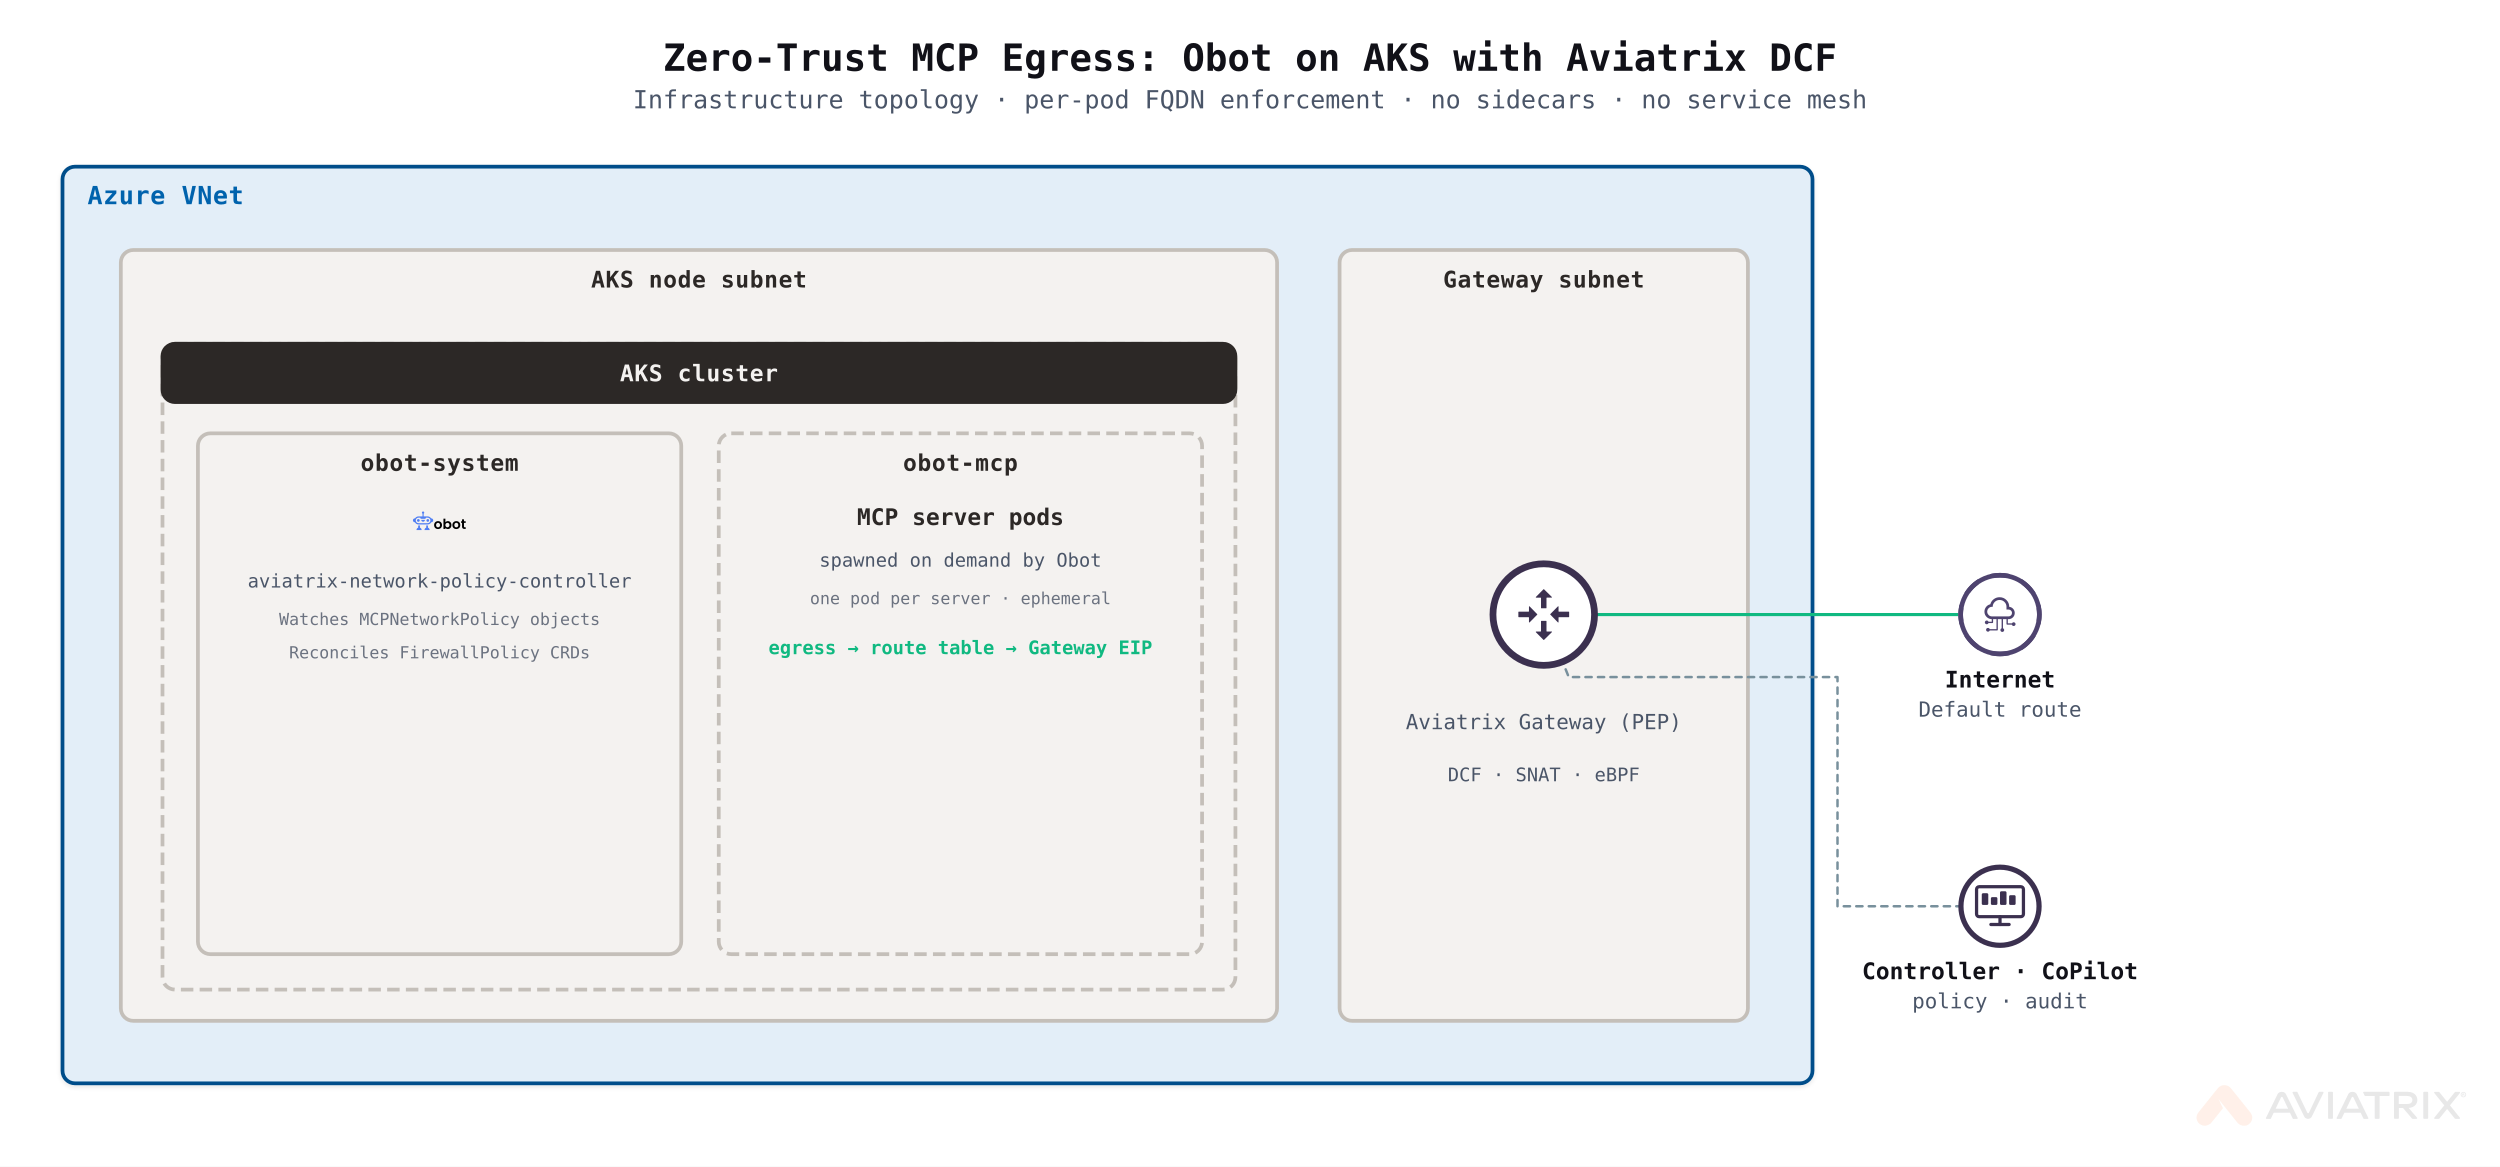
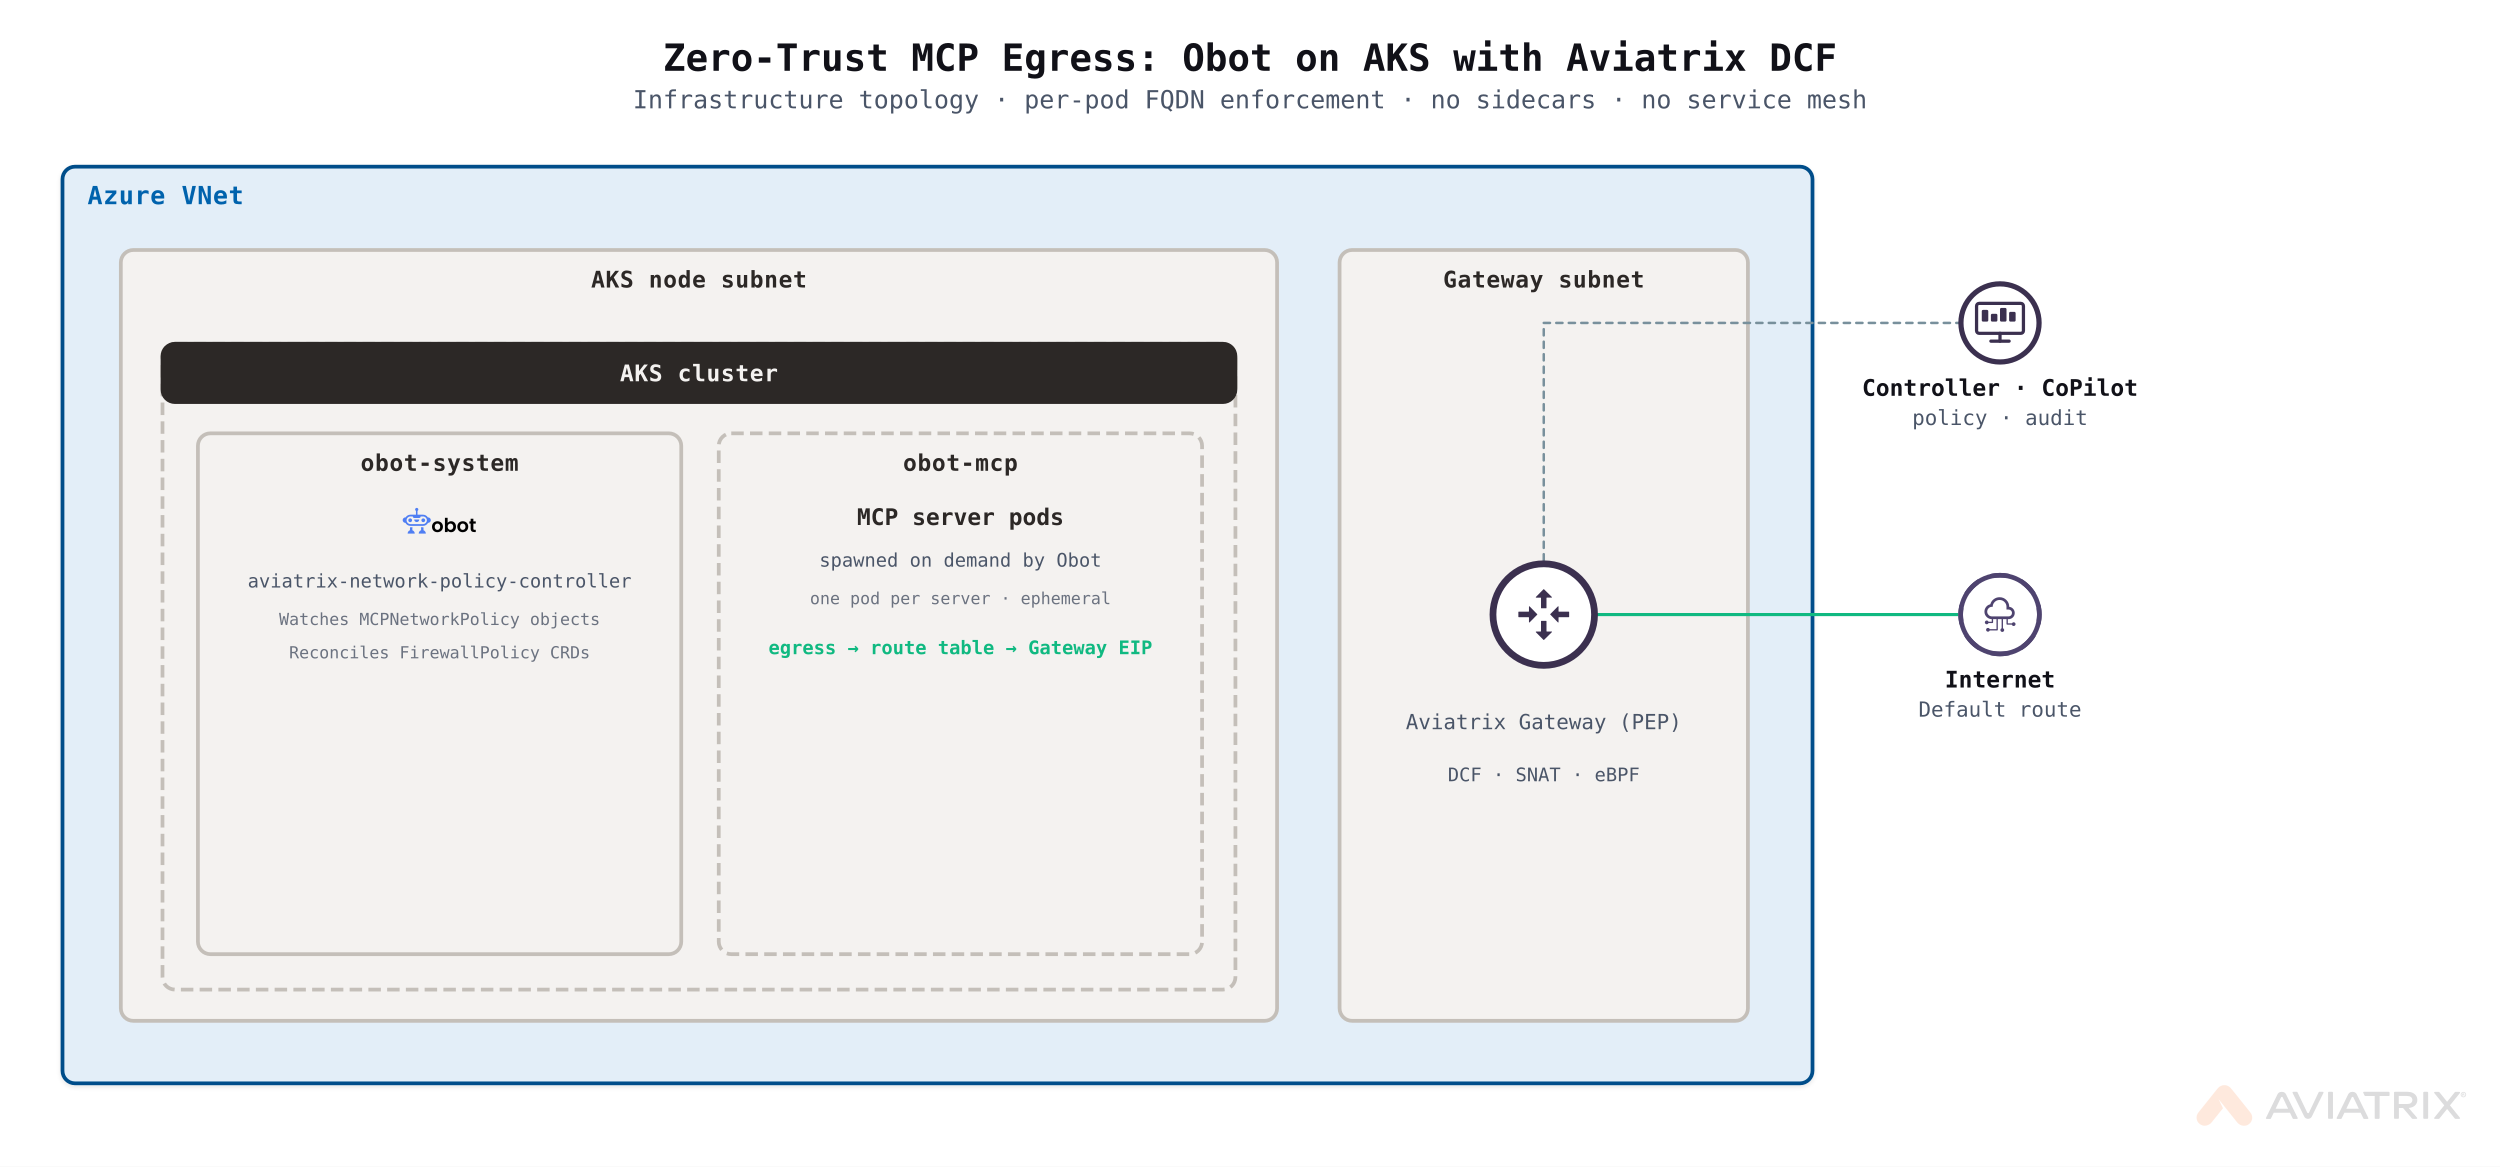
<svg xmlns="http://www.w3.org/2000/svg" viewBox="0 0 1200 560" width="1200" height="560">
  <defs>
    <filter id="shadow-sm" x="-2%" y="-2%" width="104%" height="108%">
      <feDropShadow dx="0" dy="1" stdDeviation="1" flood-color="#000" flood-opacity="0.10" />
    </filter>
    <filter id="shadow-md" x="-2%" y="-2%" width="104%" height="108%">
      <feDropShadow dx="0" dy="1" stdDeviation="1.5" flood-color="#000" flood-opacity="0.12" />
    </filter>
    <linearGradient id="avx-gradient" x1="0" y1="0" x2="0" y2="1">
      <stop offset="0%" stop-color="#fa6b1e" />
      <stop offset="100%" stop-color="#e24c01" />
    </linearGradient>
    <marker id="arrow-end" viewBox="0 0 10 10" refX="9" refY="5" markerWidth="9" markerHeight="9" orient="auto-start-reverse">
      <path d="M 0 0 L 10 5 L 0 10 z" fill="#78909C" />
    </marker>
    <marker id="arrow-end-accent" viewBox="0 0 10 10" refX="9" refY="5" markerWidth="9" markerHeight="9" orient="auto-start-reverse">
      <path d="M 0 0 L 10 5 L 0 10 z" fill="#fa6b1e" />
    </marker>
  </defs>
  <rect width="1200" height="560" fill="#FFFFFF" rx="0" stroke="none" stroke-width="1" />
  <text x="600.0" y="34" text-anchor="middle" font-family="'Anthropic Sans', 'SF Mono', ui-monospace, 'Segoe UI Mono', monospace" font-size="18" font-weight="700" fill="#111118">Zero-Trust MCP Egress: Obot on AKS with Aviatrix DCF</text>
  <text x="600.0" y="52" text-anchor="middle" font-family="'Anthropic Sans', 'SF Mono', ui-monospace, 'Segoe UI Mono', monospace" font-size="12" font-weight="400" fill="#4A5568">Infrastructure topology · per-pod FQDN enforcement · no sidecars · no service mesh</text>
  <g class="containers">
    <g id="container-vpc" opacity="1">
      <rect x="30" y="80" width="840" height="440" rx="6" ry="6" fill="#E3EEF8" stroke="#004E8A" stroke-width="1.8" filter="url(#shadow-sm)" />
      <text x="42" y="98" text-anchor="start" font-family="'Anthropic Sans', 'SF Mono', ui-monospace, 'Segoe UI Mono', monospace" font-size="12" font-weight="600" fill="#0062AD" letter-spacing="0.3">Azure VNet</text>
    </g>
    <g id="container-priv-subnet" opacity="1">
      <rect x="58" y="120" width="555" height="370" rx="6" ry="6" fill="#F4F2F0" stroke="#C4BFB9" stroke-width="1.8" />
      <text x="335.5" y="138" text-anchor="middle" font-family="'Anthropic Sans', 'SF Mono', ui-monospace, 'Segoe UI Mono', monospace" font-size="11" font-weight="600" fill="#2c2826" letter-spacing="0.3">AKS node subnet</text>
    </g>
    <g id="container-eks" opacity="1">
      <rect x="78" y="165" width="515" height="310" rx="6" ry="6" fill="#F4F2F0" stroke="#C4BFB9" stroke-width="1.8" stroke-dasharray="6 3" />
    </g>
    <g id="container-pub-subnet" opacity="1">
      <rect x="643" y="120" width="196" height="370" rx="6" ry="6" fill="#F4F2F0" stroke="#C4BFB9" stroke-width="1.8" />
      <text x="741.0" y="138" text-anchor="middle" font-family="'Anthropic Sans', 'SF Mono', ui-monospace, 'Segoe UI Mono', monospace" font-size="11" font-weight="600" fill="#2c2826" letter-spacing="0.3">Gateway subnet</text>
    </g>
    <g id="container-ns-system" opacity="1">
      <rect x="95" y="208" width="232" height="250" rx="6" ry="6" fill="#F4F2F0" stroke="#C4BFB9" stroke-width="1.8" />
      <text x="211.0" y="226" text-anchor="middle" font-family="'Anthropic Sans', 'SF Mono', ui-monospace, 'Segoe UI Mono', monospace" font-size="11" font-weight="600" fill="#2c2826" letter-spacing="0.3">obot-system</text>
    </g>
    <g id="container-ns-mcp" opacity="1">
      <rect x="345" y="208" width="232" height="250" rx="6" ry="6" fill="#F4F2F0" stroke="#C4BFB9" stroke-width="1.8" stroke-dasharray="6 3" />
      <text x="461.0" y="226" text-anchor="middle" font-family="'Anthropic Sans', 'SF Mono', ui-monospace, 'Segoe UI Mono', monospace" font-size="11" font-weight="600" fill="#2c2826" letter-spacing="0.3">obot-mcp</text>
    </g>
    <g id="container-eks-bar" opacity="1">
      <rect x="78" y="165" width="515" height="28" rx="6" ry="6" fill="#2c2826" stroke="#2c2826" stroke-width="1.8" />
      <text x="335.5" y="183" text-anchor="middle" font-family="'Anthropic Sans', 'SF Mono', ui-monospace, 'Segoe UI Mono', monospace" font-size="11" font-weight="600" fill="#F4F2F0" letter-spacing="0.3">AKS cluster</text>
    </g>
  </g>
  <g class="connections">
    <g class="connection">
      <path d="M 741 295 L 960 295" fill="none" stroke="#10b981" stroke-width="1.5" marker-end="url(#arrow-end)" stroke-linecap="round" stroke-linejoin="round" />
    </g>
    <g class="connection">
-       <path d="M 960 435 L 882 435 L 882 325 L 753 325 L 741 295" fill="none" stroke="#78909C" stroke-width="1.2" stroke-dasharray="3 3" marker-end="url(#arrow-end)" stroke-linecap="round" stroke-linejoin="round" />
+       <path d="M 960 155 L 741 155 L 741 295" fill="none" stroke="#78909C" stroke-width="1.2" stroke-dasharray="3 3" marker-end="url(#arrow-end)" stroke-linecap="round" stroke-linejoin="round" />
    </g>
  </g>
  <g class="nodes">
    <g id="node-obot-logo">
-       <svg x="198.0" y="237.0" width="26" height="26" viewBox="0 0 1892.2 720.92" overflow="visible">
+       <svg x="193.0" y="232.0" width="36" height="36" viewBox="0 0 1892.2 720.92" overflow="visible">
        <style type="text/css">
	.st0{display:none;}
	.st1{display:inline;}
	.st2{font-family:'Poppins-SemiBold';}
	.st3{font-size:155.091px;}
	.st4{fill-rule:evenodd;clip-rule:evenodd;fill:#380067;}
	.st5{fill-rule:evenodd;clip-rule:evenodd;fill:#4F7EF3;}
</style>
        <g class="st0">
          <text transform="matrix(1 0 0 1 1070.963 390.6344)" class="st1 st2 st3">otto8</text>
          <g transform="matrix(2.51673,0,0,2.51673,9659.41,-9226.53)" class="st1">
            <g id="ic1_icon-black">
              <path id="ic1_otto8-icon-black" class="st4" d="M-3462.15,3741.84c-2.84,0-5.18,2.34-5.18,5.18l0,0c0.01,1.89,1.05,3.63,2.71,4.54     v12.11h-17.67c-6.58,0-12.34,3.52-15.49,8.77c-0.23-0.04-0.46-0.06-0.69-0.09c-4.81,0-8.77,3.96-8.77,8.77l0,0     c0,4.81,3.96,8.77,8.77,8.77c0.06,0,0.11-0.01,0.17-0.01c3.02,5.74,9.07,9.67,16.02,9.67h40.29c6.95,0,13-3.93,16.02-9.68     c0.06,0,0.11,0.01,0.17,0.02c4.81,0,8.77-3.96,8.77-8.77l0,0c0-4.81-3.96-8.77-8.77-8.77c-0.23,0.02-0.46,0.05-0.69,0.09     c-3.16-5.24-8.92-8.77-15.49-8.77h-17.67v-12.11c1.66-0.91,2.7-2.65,2.71-4.54l0,0     C-3456.97,3744.18-3459.31,3741.84-3462.15,3741.84L-3462.15,3741.84z M-3482.29,3769.34h7.59c-0.01,0.11-0.02,0.21-0.02,0.33     c0,2.56,2.06,4.63,4.63,4.63h15.89c2.56,0,4.63-2.06,4.63-4.63c0-0.11-0.01-0.22-0.02-0.33h7.59c6.92,0,12.38,5.43,12.38,12.26     c0,6.83-5.46,12.26-12.38,12.26h-40.29c-6.92,0-12.38-5.43-12.38-12.26C-3494.67,3774.77-3489.21,3769.34-3482.29,3769.34     L-3482.29,3769.34z M-3483.13,3775.52L-3483.13,3775.52c-3.34,0-6.08,2.74-6.08,6.08l0,0c0,3.33,2.74,6.08,6.08,6.08l0,0     c3.34,0,6.08-2.75,6.08-6.08l0,0C-3477.05,3778.26-3479.79,3775.52-3483.13,3775.52z M-3441.16,3775.52     c-3.34,0-6.08,2.74-6.08,6.08l0,0c0,3.33,2.74,6.08,6.08,6.08l0,0c3.34,0,6.08-2.75,6.08-6.08l0,0     C-3435.08,3778.26-3437.83,3775.52-3441.16,3775.52L-3441.16,3775.52z M-3470.34,3779.16c0,4.53,3.67,8.2,8.2,8.2     c4.53,0,8.2-3.67,8.2-8.2H-3470.34z M-3483.52,3803.87c-0.21,1.19-0.32,2.41-0.32,3.66v5.99c-4.39,1.6-7.52,5.8-7.52,10.74h22.89     c0-5-3.21-9.23-7.67-10.79v-5.93c0-1.25,0.16-2.46,0.47-3.61h-6.61C-3482.71,3803.92-3483.12,3803.9-3483.52,3803.87z      M-3440.77,3803.87c-0.41,0.03-0.82,0.05-1.23,0.05h-6.61c0.3,1.15,0.47,2.36,0.47,3.61v5.93c-4.46,1.56-7.67,5.8-7.67,10.79     h22.89c0-4.94-3.14-9.14-7.52-10.74v-5.99C-3440.44,3806.28-3440.56,3805.06-3440.77,3803.87z M-3447.09,3816.16     c1.59,0,2.83,1.19,2.83,2.88c0,1.69-1.24,2.88-2.83,2.88c-1.58,0-2.83-1.19-2.83-2.88     C-3449.92,3817.34-3448.68,3816.16-3447.09,3816.16z M-3441.37,3816.16c1.2,0,1.82,0.66,1.82,1.46c0,0.6-0.34,1.06-0.89,1.27     c0.63,0.19,1.03,0.69,1.03,1.38c0,1-0.79,1.64-1.96,1.64c-1.16,0-1.95-0.64-1.95-1.64c0-0.7,0.41-1.2,1.02-1.38     c-0.57-0.22-0.89-0.65-0.89-1.27C-3443.18,3816.81-3442.57,3816.16-3441.37,3816.16z M-3441.37,3816.74     c-0.68,0-1.14,0.33-1.14,0.98c0,0.57,0.47,0.94,1.14,0.94c0.68,0,1.15-0.38,1.15-0.95     C-3440.22,3817.07-3440.67,3816.74-3441.37,3816.74z M-3447.09,3816.79c-1.19,0-2.08,0.86-2.08,2.24c0,1.38,0.89,2.24,2.08,2.24     s2.08-0.86,2.08-2.24C-3445.02,3817.65-3445.91,3816.79-3447.09,3816.79z M-3441.37,3819.19c-0.71,0-1.28,0.32-1.28,1.05     c0,0.65,0.5,1.09,1.28,1.09c0.79,0,1.27-0.44,1.27-1.09C-3440.09,3819.54-3440.64,3819.19-3441.37,3819.19z" />
            </g>
          </g>
        </g>
        <g>
          <path d="M821.02,630.46c-20.7-11.47-36.95-27.72-48.75-48.75c-11.81-21.02-17.7-45.27-17.7-72.76c0-27.48,6.06-51.74,18.19-72.76   c12.13-21.02,28.7-37.27,49.72-48.75c21.02-11.48,44.46-17.22,70.34-17.22c25.87,0,49.31,5.75,70.34,17.22   c21.02,11.48,37.59,27.73,49.72,48.75c12.13,21.02,18.19,45.28,18.19,72.76c0,27.49-6.23,51.74-18.67,72.76   c-12.45,21.02-29.27,37.28-50.45,48.75c-21.18,11.48-44.87,17.22-71.06,17.22C865,647.68,841.71,641.94,821.02,630.46z    M925.55,579.53c10.83-5.98,19.48-14.95,25.95-26.92c6.47-11.96,9.7-26.51,9.7-43.66c0-25.54-6.71-45.19-20.13-58.94   c-13.42-13.74-29.83-20.62-49.24-20.62c-19.4,0-35.65,6.88-48.75,20.62c-13.1,13.75-19.65,33.39-19.65,58.94   c0,25.55,6.38,45.2,19.16,58.93c12.77,13.75,28.86,20.62,48.27,20.62C903.16,588.5,914.72,585.51,925.55,579.53z" />
          <path d="M1185.06,382.34c15.35-8.08,32.9-12.13,52.63-12.13c22.96,0,43.73,5.66,62.33,16.98c18.59,11.32,33.3,27.41,44.14,48.26   c10.83,20.86,16.25,45.04,16.25,72.52c0,27.49-5.42,51.83-16.25,73c-10.84,21.19-25.55,37.6-44.14,49.24   c-18.6,11.64-39.37,17.46-62.33,17.46c-20.05,0-37.59-3.96-52.63-11.88c-15.04-7.92-27.09-18.19-36.14-30.8v38.32h-67.91V284.36   h67.91v129.51C1157.66,400.94,1169.7,390.43,1185.06,382.34z M1281.11,466.02c-6.63-11.8-15.36-20.78-26.19-26.92   c-10.84-6.14-22.56-9.22-35.17-9.22c-12.29,0-23.85,3.15-34.68,9.46c-10.84,6.3-19.57,15.45-26.19,27.41   c-6.63,11.97-9.94,26.04-9.94,42.2c0,16.17,3.31,30.24,9.94,42.2c6.62,11.97,15.35,21.1,26.19,27.41   c10.83,6.31,22.39,9.46,34.68,9.46c12.61,0,24.33-3.23,35.17-9.7c10.83-6.47,19.56-15.68,26.19-27.65   c6.62-11.96,9.94-26.19,9.94-42.69C1291.05,491.81,1287.73,477.83,1281.11,466.02z" />
          <path d="M1459.37,630.46c-20.7-11.47-36.95-27.72-48.75-48.75c-11.81-21.02-17.7-45.27-17.7-72.76c0-27.48,6.06-51.74,18.19-72.76   c12.13-21.02,28.7-37.27,49.72-48.75c21.02-11.48,44.46-17.22,70.34-17.22c25.87,0,49.31,5.75,70.34,17.22   c21.02,11.48,37.59,27.73,49.72,48.75c12.13,21.02,18.19,45.28,18.19,72.76c0,27.49-6.23,51.74-18.67,72.76   c-12.45,21.02-29.27,37.28-50.45,48.75c-21.18,11.48-44.87,17.22-71.06,17.22C1503.34,647.68,1480.06,641.94,1459.37,630.46z    M1563.9,579.53c10.83-5.98,19.48-14.95,25.95-26.92c6.47-11.96,9.7-26.51,9.7-43.66c0-25.54-6.71-45.19-20.13-58.94   c-13.42-13.74-29.84-20.62-49.24-20.62c-19.4,0-35.65,6.88-48.75,20.62c-13.1,13.75-19.65,33.39-19.65,58.94   c0,25.55,6.38,45.2,19.16,58.93c12.77,13.75,28.86,20.62,48.27,20.62C1541.51,588.5,1553.06,585.51,1563.9,579.53z" />
          <path d="M1798.43,430.37v130c0,9.06,2.18,15.6,6.55,19.65c4.36,4.05,11.72,6.06,22.07,6.06h31.53v57.24h-42.69   c-57.24,0-85.86-27.81-85.86-83.43V430.37h-32.02v-55.78h32.02v-66.45h68.4v66.45h60.15v55.78H1798.43z" />
        </g>
        <g id="ic1_icon-black_00000129166214560931710720000014079342250062017976_">
          <path id="ic1_otto8-icon-black_00000052808708928244291080000007683698333036600744_" class="st5" d="M369.51,33.52   c-22.36,0-40.77,18.41-40.77,40.77l0,0c0.04,14.86,8.23,28.61,21.3,35.7v95.32H210.94c-51.76,0-97.1,27.73-121.96,69.01   c-1.81-0.3-3.63-0.51-5.45-0.68c-37.86,0-69.01,31.14-69.01,69.01l0,0c0,37.86,31.15,69.01,69.01,69.01   c0.44-0.03,0.87-0.07,1.31-0.1c23.75,45.19,71.4,76.13,126.1,76.13h317.14c54.71,0,102.36-30.94,126.11-76.17   c0.44,0.03,0.87,0.1,1.3,0.14c37.86,0,69.01-31.14,69.01-69.01l0,0c0-37.86-31.15-69.01-69.01-69.01   c-1.83,0.17-3.64,0.37-5.45,0.68c-24.86-41.28-70.2-69.04-121.96-69.04H388.97v-95.29c13.07-7.13,21.26-20.84,21.3-35.7l0,0   C410.27,51.93,391.87,33.52,369.51,33.52L369.51,33.52z M210.94,250h59.73c-0.06,0.84-0.13,1.69-0.13,2.57   c0,20.16,16.24,36.41,36.42,36.41h125.09c20.18,0,36.42-16.25,36.42-36.41c0-0.88-0.07-1.72-0.13-2.57h59.73   c54.48,0,97.47,42.73,97.47,96.5c0,53.74-42.99,96.5-97.47,96.5H210.94c-54.48,0-97.47-42.76-97.47-96.5   C113.47,292.73,156.46,250,210.94,250L210.94,250z M204.34,298.64L204.34,298.64c-26.26,0-47.86,21.58-47.86,47.86l0,0   c0,26.25,21.6,47.86,47.86,47.86l0,0c26.26,0,47.86-21.62,47.86-47.86l0,0C252.2,320.22,230.59,298.64,204.34,298.64z    M534.68,298.64c-26.26,0-47.86,21.58-47.86,47.86l0,0c0,26.25,21.6,47.86,47.86,47.86l0,0c26.26,0,47.86-21.62,47.86-47.86l0,0   C582.54,320.22,560.93,298.64,534.68,298.64L534.68,298.64z M305,327.32c0,35.63,28.88,64.52,64.51,64.52   c35.63,0,64.51-28.88,64.51-64.52H305z M201.23,521.81c-1.62,9.36-2.55,18.95-2.55,28.78v47.12c-34.52,12.63-59.2,45.67-59.2,84.55   h180.19c0-39.32-25.25-72.66-60.38-84.95v-46.71c0-9.86,1.3-19.35,3.67-28.41h-52.02C207.67,522.18,204.44,522.04,201.23,521.81z    M537.79,521.81c-3.21,0.24-6.44,0.37-9.71,0.37h-52.02c2.37,9.05,3.67,18.54,3.67,28.41v46.71   c-35.14,12.29-60.38,45.63-60.38,84.95h180.2c0-38.88-24.68-71.91-59.2-84.51v-47.15C540.34,540.76,539.41,531.16,537.79,521.81z" />
        </g>
      </svg>
    </g>
    <g id="node-gw">
      <svg x="715.0" y="269.0" width="52" height="52" viewBox="0 0 128 128" overflow="visible">
        <circle cx="64" cy="64" r="60" fill="white" stroke="#3B304F" stroke-width="8" />
        <path fill="#3B304F" d="M54.697 43.189L63.64 34.139C63.878 33.954 64.115 33.954 64.36 34.139L73.534 43.189C73.717 43.374 73.778 43.613 73.602 43.791C73.534 43.969 73.358 44.031 73.174 43.969H67.705C67.468 43.969 67.23 44.209 67.23 44.448V56.141C67.23 56.381 67.047 56.566 66.809 56.566H61.245C61.001 56.634 60.756 56.442 60.756 56.203V44.455C60.756 44.216 60.58 43.976 60.349 43.976H55.056C54.758 43.976 54.581 43.736 54.581 43.428C54.636 43.38 54.636 43.257 54.697 43.196V43.189ZM73.541 84.811L64.36 93.861C64.115 94.046 63.871 94.046 63.634 93.861L54.69 84.811C54.514 84.572 54.568 84.264 54.812 84.147C54.88 84.092 54.934 84.031 55.05 84.031H60.343C60.573 84.031 60.75 83.791 60.75 83.552V71.859C60.75 71.619 60.933 71.434 61.17 71.434H66.816C67.054 71.434 67.237 71.612 67.237 71.859V83.552C67.237 83.791 67.474 84.031 67.712 84.031H72.937C73.174 83.853 73.48 83.908 73.656 84.147C73.778 84.332 73.724 84.626 73.534 84.811H73.541ZM46.533 72.872V67.532C46.533 67.3 46.296 67.122 46.058 67.053H34.475C34.231 67.053 34 66.882 34 66.642V61.002C34 60.762 34.231 60.591 34.475 60.522H46.058C46.296 60.522 46.533 60.344 46.533 60.112V54.772C46.479 54.525 46.601 54.293 46.778 54.224C46.954 54.108 47.198 54.224 47.321 54.347L56.257 63.521C56.441 63.699 56.441 63.931 56.257 64.123L47.314 73.173C47.137 73.358 46.893 73.413 46.717 73.297C46.581 73.173 46.527 72.995 46.527 72.872H46.533ZM81.467 54.765V60.105C81.467 60.351 81.704 60.529 81.942 60.529H93.525C93.769 60.598 94 60.769 94 61.008V66.642C94 66.889 93.769 67.067 93.525 67.067H81.942C81.704 67.135 81.467 67.306 81.467 67.546V72.886C81.521 73.119 81.344 73.297 81.1 73.365C80.924 73.365 80.802 73.297 80.693 73.18L71.736 64.007C71.559 63.829 71.559 63.596 71.736 63.404L80.693 54.354C80.802 54.169 81.1 54.115 81.283 54.231C81.467 54.354 81.521 54.594 81.467 54.779V54.765Z" />
      </svg>
      <text x="741" y="350.0" text-anchor="middle" font-family="'Anthropic Sans', 'SF Mono', ui-monospace, 'Segoe UI Mono', monospace" font-size="10" font-weight="400" fill="#4A5568">Aviatrix Gateway (PEP)</text>
    </g>
    <g id="node-igw">
      <svg x="940.0" y="275.0" width="40" height="40" viewBox="0 0 72 72" overflow="visible">
        <circle cx="36" cy="36" r="36" fill="white" />
        <path d="M72 36C72 55.882 55.882 72 36 72C16.118 72 0 55.882 0 36C0 16.118 16.118 0 36 0C55.882 0 72 16.118 72 36ZM4.032 36C4.032 53.655 18.345 67.968 36 67.968C53.655 67.968 67.968 53.655 67.968 36C67.968 18.345 53.655 4.032 36 4.032C18.345 4.032 4.032 18.345 4.032 36Z" fill="#4E436F" />
        <path fill-rule="evenodd" clip-rule="evenodd" d="M71.382 42.677C71.504 42.025 71.609 41.366 71.696 40.702C71.897 39.163 72 37.594 72 36C72 34.406 71.897 32.837 71.696 31.298C71.609 30.634 71.504 29.975 71.382 29.323C71.258 28.664 71.117 28.012 70.958 27.366C68.885 27.753 67.453 29.699 67.729 31.815C67.908 33.183 68 34.58 68 36C68 37.42 67.908 38.817 67.729 40.185C67.453 42.301 68.885 44.246 70.958 44.633C71.117 43.988 71.258 43.336 71.382 42.677ZM66.82 54.614C65.08 53.422 62.691 53.786 61.391 55.479C59.686 57.697 57.697 59.686 55.479 61.391C53.786 62.691 53.422 65.08 54.614 66.82C55.186 66.474 55.747 66.113 56.297 65.737C56.848 65.36 57.388 64.968 57.916 64.562C60.41 62.646 62.646 60.41 64.562 57.916C64.968 57.388 65.36 56.848 65.737 56.297C66.113 55.747 66.474 55.186 66.82 54.614ZM44.633 70.958C44.246 68.885 42.301 67.453 40.185 67.729C38.817 67.908 37.42 68 36 68C34.58 68 33.183 67.908 31.815 67.729C29.699 67.453 27.753 68.885 27.366 70.958C28.012 71.117 28.664 71.258 29.323 71.382C29.975 71.504 30.634 71.609 31.298 71.696C32.837 71.897 34.406 72 36 72C37.594 72 39.163 71.897 40.702 71.696C41.366 71.609 42.025 71.504 42.677 71.382C43.336 71.258 43.988 71.117 44.633 70.958ZM17.386 66.82C18.578 65.08 18.214 62.691 16.521 61.391C14.303 59.686 12.314 57.697 10.609 55.479C9.309 53.786 6.92 53.422 5.18 54.614C5.526 55.186 5.887 55.747 6.263 56.297C6.64 56.848 7.032 57.388 7.438 57.916C9.354 60.41 11.59 62.646 14.084 64.562C14.612 64.968 15.152 65.36 15.703 65.737C16.253 66.113 16.814 66.474 17.386 66.82ZM1.042 44.633C3.115 44.246 4.547 42.301 4.271 40.185C4.092 38.817 4 37.42 4 36C4 34.58 4.092 33.183 4.271 31.815C4.547 29.699 3.115 27.753 1.042 27.366C0.883 28.012 0.742 28.664 0.618 29.323C0.496 29.975 0.391 30.634 0.304 31.298C0.104 32.837 0 34.406 0 36C0 37.594 0.104 39.163 0.304 40.702C0.391 41.366 0.496 42.025 0.618 42.677C0.742 43.336 0.883 43.988 1.042 44.633ZM5.18 17.386C6.92 18.578 9.309 18.214 10.609 16.521C12.314 14.303 14.303 12.314 16.521 10.609C18.214 9.309 18.578 6.92 17.386 5.18C16.814 5.526 16.253 5.887 15.703 6.263C15.152 6.64 14.612 7.032 14.084 7.438C11.59 9.354 9.354 11.59 7.438 14.084C7.032 14.612 6.64 15.152 6.263 15.703C5.887 16.253 5.526 16.814 5.18 17.386ZM27.366 1.042C27.753 3.115 29.699 4.547 31.815 4.271C33.183 4.092 34.58 4 36 4C37.42 4 38.817 4.092 40.185 4.271C42.301 4.547 44.246 3.115 44.633 1.042C43.988 0.883 43.336 0.742 42.677 0.618C42.025 0.496 41.366 0.391 40.702 0.304C39.163 0.104 37.594 0 36 0C34.406 0 32.837 0.104 31.298 0.304C30.634 0.391 29.975 0.496 29.323 0.618C28.664 0.742 28.012 0.883 27.366 1.042ZM54.614 5.18C53.422 6.92 53.786 9.309 55.479 10.609C57.697 12.314 59.686 14.303 61.391 16.521C62.691 18.214 65.08 18.578 66.82 17.386C66.474 16.814 66.113 16.253 65.737 15.703C65.36 15.152 64.968 14.612 64.562 14.084C62.646 11.59 60.41 9.354 57.916 7.438C57.388 7.032 56.848 6.64 56.297 6.263C55.747 5.887 55.186 5.526 54.614 5.18Z" fill="#4E436F" />
        <path fill-rule="evenodd" clip-rule="evenodd" d="M28.872 39.941C27.168 39.889 25.704 39.269 24.481 38.079C23.202 36.836 22.562 35.317 22.562 33.521C22.562 31.982 23.029 30.61 23.96 29.407C24.892 28.203 26.112 27.433 27.619 27.098C28.114 25.282 29.106 23.812 30.593 22.687C32.08 21.562 33.766 21 35.649 21C37.969 21 39.937 21.804 41.553 23.412C43.169 25.021 43.977 26.979 43.977 29.288C45.346 29.446 46.481 30.033 47.383 31.049C48.285 32.066 48.736 33.255 48.736 34.616C48.736 36.096 48.216 37.354 47.175 38.39C46.134 39.426 44.87 39.944 43.383 39.944H42.777V43.558H46.323C46.586 43.008 47.149 42.628 47.802 42.628C48.705 42.628 49.438 43.357 49.438 44.256C49.438 45.155 48.705 45.884 47.802 45.884C47.061 45.884 46.435 45.393 46.233 44.721H42.193C41.87 44.721 41.609 44.461 41.609 44.139V39.944H38.571V47.851C39.186 48.085 39.622 48.678 39.622 49.372C39.622 50.271 38.89 51 37.986 51C37.083 51 36.35 50.271 36.35 49.372C36.35 48.678 36.787 48.085 37.402 47.851V39.944H34.13V49.139C34.13 49.461 33.869 49.721 33.546 49.721H27.129C26.894 50.333 26.298 50.767 25.601 50.767C24.697 50.767 23.965 50.039 23.965 49.139C23.965 48.24 24.697 47.512 25.601 47.512C26.298 47.512 26.894 47.946 27.129 48.558H32.962V39.944H30.041V42.744C30.041 43.065 29.779 43.326 29.456 43.326H26.069C25.835 43.94 25.239 44.376 24.54 44.376C23.636 44.376 22.904 43.647 22.904 42.748C22.904 41.849 23.636 41.12 24.54 41.12C25.237 41.12 25.833 41.555 26.068 42.167L28.872 42.163V39.941ZM45.494 36.718C44.919 37.29 44.215 37.576 43.383 37.576H29.106C27.956 37.576 26.974 37.172 26.161 36.362C25.807 36.01 25.53 35.625 25.33 35.208C25.071 34.669 24.942 34.077 24.942 33.432C24.942 33.23 24.955 33.032 24.98 32.84C25.099 31.947 25.492 31.168 26.161 30.502C26.974 29.693 27.956 29.288 29.106 29.288H29.701C29.701 27.65 30.281 26.254 31.441 25.1C31.985 24.558 32.583 24.144 33.234 23.856C33.949 23.54 34.73 23.377 35.575 23.368C35.6 23.368 35.624 23.368 35.649 23.368C37.295 23.368 38.698 23.945 39.858 25.1C40.393 25.632 40.804 26.215 41.093 26.85C41.33 27.373 41.484 27.93 41.554 28.523C41.583 28.772 41.598 29.027 41.598 29.288V31.656H43.383C44.215 31.656 44.919 31.942 45.494 32.514C45.964 32.982 46.242 33.534 46.328 34.172C46.347 34.316 46.357 34.464 46.357 34.616C46.357 35.045 46.28 35.44 46.126 35.8C45.982 36.136 45.772 36.442 45.494 36.718Z" fill="#4E436F" />
      </svg>
      <text x="960" y="330.0" text-anchor="middle" font-family="'Anthropic Sans', 'SF Mono', ui-monospace, 'Segoe UI Mono', monospace" font-size="11" font-weight="600" fill="#111118">Internet</text>
      <text x="960" y="344.0" text-anchor="middle" font-family="'Anthropic Sans', 'SF Mono', ui-monospace, 'Segoe UI Mono', monospace" font-size="10" font-weight="400" fill="#4A5568">Default route</text>
    </g>
    <g id="node-controller">
-       <svg x="940.0" y="415.0" width="40" height="40" viewBox="0 0 128 128" overflow="visible">
+       <svg x="940.0" y="135.0" width="40" height="40" viewBox="0 0 128 128" overflow="visible">
        <circle cx="64" cy="64" r="60" fill="white" stroke="#3B304F" stroke-width="8" />
        <rect x="28" y="34" width="72" height="46" rx="4" fill="none" stroke="#3B304F" stroke-width="5" />
        <line x1="64" y1="80" x2="64" y2="92" stroke="#3B304F" stroke-width="5" stroke-linecap="round" />
        <line x1="50" y1="92" x2="78" y2="92" stroke="#3B304F" stroke-width="5" stroke-linecap="round" />
        <rect x="36" y="44" width="10" height="18" rx="2" fill="#3B304F" />
        <rect x="50" y="50" width="10" height="12" rx="2" fill="#3B304F" />
        <rect x="64" y="41" width="10" height="21" rx="2" fill="#3B304F" />
        <rect x="78" y="47" width="10" height="15" rx="2" fill="#3B304F" />
      </svg>
-       <text x="960" y="470.0" text-anchor="middle" font-family="'Anthropic Sans', 'SF Mono', ui-monospace, 'Segoe UI Mono', monospace" font-size="11" font-weight="600" fill="#111118">Controller · CoPilot</text>
-       <text x="960" y="484.0" text-anchor="middle" font-family="'Anthropic Sans', 'SF Mono', ui-monospace, 'Segoe UI Mono', monospace" font-size="10" font-weight="400" fill="#4A5568">policy · audit</text>
+       <text x="960" y="190.0" text-anchor="middle" font-family="'Anthropic Sans', 'SF Mono', ui-monospace, 'Segoe UI Mono', monospace" font-size="11" font-weight="600" fill="#111118">Controller · CoPilot</text>
+       <text x="960" y="204.0" text-anchor="middle" font-family="'Anthropic Sans', 'SF Mono', ui-monospace, 'Segoe UI Mono', monospace" font-size="10" font-weight="400" fill="#4A5568">policy · audit</text>
    </g>
  </g>
  <text x="211" y="282" text-anchor="middle" font-family="'Anthropic Sans', 'SF Mono', ui-monospace, 'Segoe UI Mono', monospace" font-size="9" font-weight="normal" fill="#4A5568">aviatrix-network-policy-controller</text>
  <text x="211" y="300" text-anchor="middle" font-family="'Anthropic Sans', 'SF Mono', ui-monospace, 'Segoe UI Mono', monospace" font-size="8" font-weight="normal" fill="#6B7280">Watches MCPNetworkPolicy objects</text>
  <text x="211" y="316" text-anchor="middle" font-family="'Anthropic Sans', 'SF Mono', ui-monospace, 'Segoe UI Mono', monospace" font-size="8" font-weight="normal" fill="#6B7280">Reconciles FirewallPolicy CRDs</text>
  <text x="461" y="252" text-anchor="middle" font-family="'Anthropic Sans', 'SF Mono', ui-monospace, 'Segoe UI Mono', monospace" font-size="11" font-weight="600" fill="#2c2826">MCP server pods</text>
  <text x="461" y="272" text-anchor="middle" font-family="'Anthropic Sans', 'SF Mono', ui-monospace, 'Segoe UI Mono', monospace" font-size="9" font-weight="normal" fill="#4A5568">spawned on demand by Obot</text>
  <text x="461" y="290" text-anchor="middle" font-family="'Anthropic Sans', 'SF Mono', ui-monospace, 'Segoe UI Mono', monospace" font-size="8" font-weight="normal" fill="#6B7280">one pod per server · ephemeral</text>
  <text x="461" y="314" text-anchor="middle" font-family="'Anthropic Sans', 'SF Mono', ui-monospace, 'Segoe UI Mono', monospace" font-size="9" font-weight="600" fill="#10b981">egress → route table → Gateway EIP</text>
  <text x="741" y="375" text-anchor="middle" font-family="'Anthropic Sans', 'SF Mono', ui-monospace, 'Segoe UI Mono', monospace" font-size="9" font-weight="normal" fill="#4A5568">DCF · SNAT · eBPF</text>
-   <g class="watermark" opacity="0.1">
+   <g class="watermark" opacity="0.15">
    <svg x="1054" y="518" width="130" height="26" viewBox="0 0 400 80" overflow="visible">
      <path fill="#fa6b1e" d="M80.6,49.3l-8.4-10.5-15.6-19.5-4.8-5.9c-2.3-2.9-5.9-4.6-9.6-4.6s-7.3,1.7-9.7,4.6l-4.8,5.9-15.6,19.5-8.4,10.5c-4.2,5.2-3.3,12.8,2,16.9,2.3,1.7,4.9,2.6,7.6,2.6s7.2-1.6,9.7-4.6l4.8-5.9,12.3-15.4-6.6-13.5,23.1,28.9,4.8,5.9c2.4,3,6,4.6,9.7,4.6s5.3-.8,7.6-2.6c5.3-4.1,6.1-11.7,1.9-16.9h0Z" />
      <path fill="#111118" d="M285,18.7h-36.8c-.8,0-1.3.8-.9,1.5l2,4.1c.2.4.5.6,1,.6h13.9v32.7c0,.6.5,1,1.1,1h5c.6,0,1.1-.5,1.1-1V24.9h13.7c.6,0,1-.5,1-1v-4.1c0-.6-.5-1.1-1.1-1.1h0Z" />
      <path fill="#111118" d="M133.1,22.2c-1-2.1-3.2-3.4-5.6-3.4h-1.2c-2.4,0-4.5,1.3-5.6,3.4l-17.1,35c-.3.7.2,1.5,1,1.5h5.3c.4,0,.8-.2,1-.6l4.1-8.5h24l4.1,8.5c.2.4.5.6,1,.6h5.3c.8,0,1.3-.8,1-1.5l-17.3-35h0ZM117.8,43.7l8-16.8c.5-1,2-1,2.5,0l8,16.8h-18.5Z" />
      <path fill="#111118" d="M187.7,18.7h-5.3c-.4,0-.8.2-1,.6l-14.3,30.2c-.5,1-2,1-2.5,0l-14.5-30.2c-.2-.4-.5-.6-1-.6h-5.3c-.8,0-1.3.8-.9,1.5l17.2,35c1,2.1,3.2,3.4,5.5,3.4h.2c2.4,0,4.5-1.3,5.5-3.4l17.2-35c.3-.7-.2-1.5-.9-1.5h.1Z" />
      <path fill="#111118" d="M201.4,18.7h-5c-.6,0-1.1.5-1.1,1v37.8c0,.6.5,1,1.1,1h5c.6,0,1.1-.5,1.1-1V19.8c0-.6-.5-1.1-1.1-1.1h0Z" />
      <path fill="#111118" d="M237.6,22.2c-1-2.1-3.3-3.4-5.7-3.4h-1.2c-2.4,0-4.5,1.3-5.6,3.4l-17.1,35c-.3.7.2,1.5,1,1.5h5.3c.4,0,.8-.2,1-.6l4.1-8.5h24l4.1,8.5c.2.4.5.6,1,.6h5.3c.8,0,1.3-.8.9-1.5l-17.1-35h0ZM222.2,43.7l8-16.8c.5-1,2-1,2.5,0l8,16.8h-18.5Z" />
      <path fill="#111118" d="M325.3,36.9c1.2-1.8,1.8-3.9,1.8-6.2s-.6-4.5-1.8-6.3c-1.2-1.8-2.9-3.2-5-4.2s-4.7-1.5-7.5-1.5h-19c-.6,0-1.1.5-1.1,1v37.8c0,.6.5,1,1.1,1h5c.6,0,1.1-.5,1.1-1v-14.9h6.1l13.3,15.6c.2.2.5.4.8.4h5.8c.9,0,1.4-1,.8-1.7l-12.4-14.4c2.2-.2,4.3-.6,6-1.4,2.1-1,3.8-2.4,5-4.2h0ZM317.7,35.2c-1.4,1.1-3.3,1.5-5.7,1.5h-12.3v-11.9h12.3c2.4,0,4.3.5,5.7,1.6,1.4,1,2.1,2.5,2.1,4.4s-.7,3.3-2.1,4.4h0Z" />
      <path fill="#111118" d="M342,18.7h-5c-.6,0-1.1.5-1.1,1v37.8c0,.6.5,1,1.1,1h5c.6,0,1.1-.5,1.1-1V19.8c0-.6-.5-1.1-1.1-1.1h0Z" />
      <path fill="#111118" d="M375.3,38.7l14.7-18.2c.6-.7,0-1.7-.8-1.7h-5.8c-.3,0-.7.1-.9.4l-11.4,14.2-11.4-14.2c-.2-.2-.6-.4-.9-.4h-5.8c-.9,0-1.4,1-.8,1.7l14.7,18.2-14.7,18.2c-.6.7,0,1.7.8,1.7h5.8c.3,0,.7,0,.9-.4l11.4-14.2,11.4,14.2c.2.2.6.4.9.4h5.8c.9,0,1.4-1,.8-1.7,0,0-14.7-18.2-14.7-18.2Z" />
      <path fill="#111118" d="M393.8,21c.3,0,.7,0,1.2,0s1,0,1.3.3c.2.2.4.4.4.7s-.4.7-.7.9h0c.3.1.4.3.5.7.1.4.3.8.3,1h-.9c0,0-.2-.4-.3-.8-.1-.4-.3-.6-.7-.6h-.3v1.4h-.9v-3.4ZM394.7,22.5h.4c.5,0,.7-.2.7-.5s-.3-.5-.7-.5c-.2,0-.3,0-.4,0v1Z" />
      <path fill="#111118" d="M395.2,26.8c-2.2,0-4-1.8-4-4s1.8-4,4-4,4,1.8,4,4-1.8,4-4,4ZM395.2,19.8c-1.7,0-3,1.3-3,3s1.3,3,3,3,3-1.3,3-3-1.3-3-3-3Z" />
    </svg>
  </g>
</svg>
